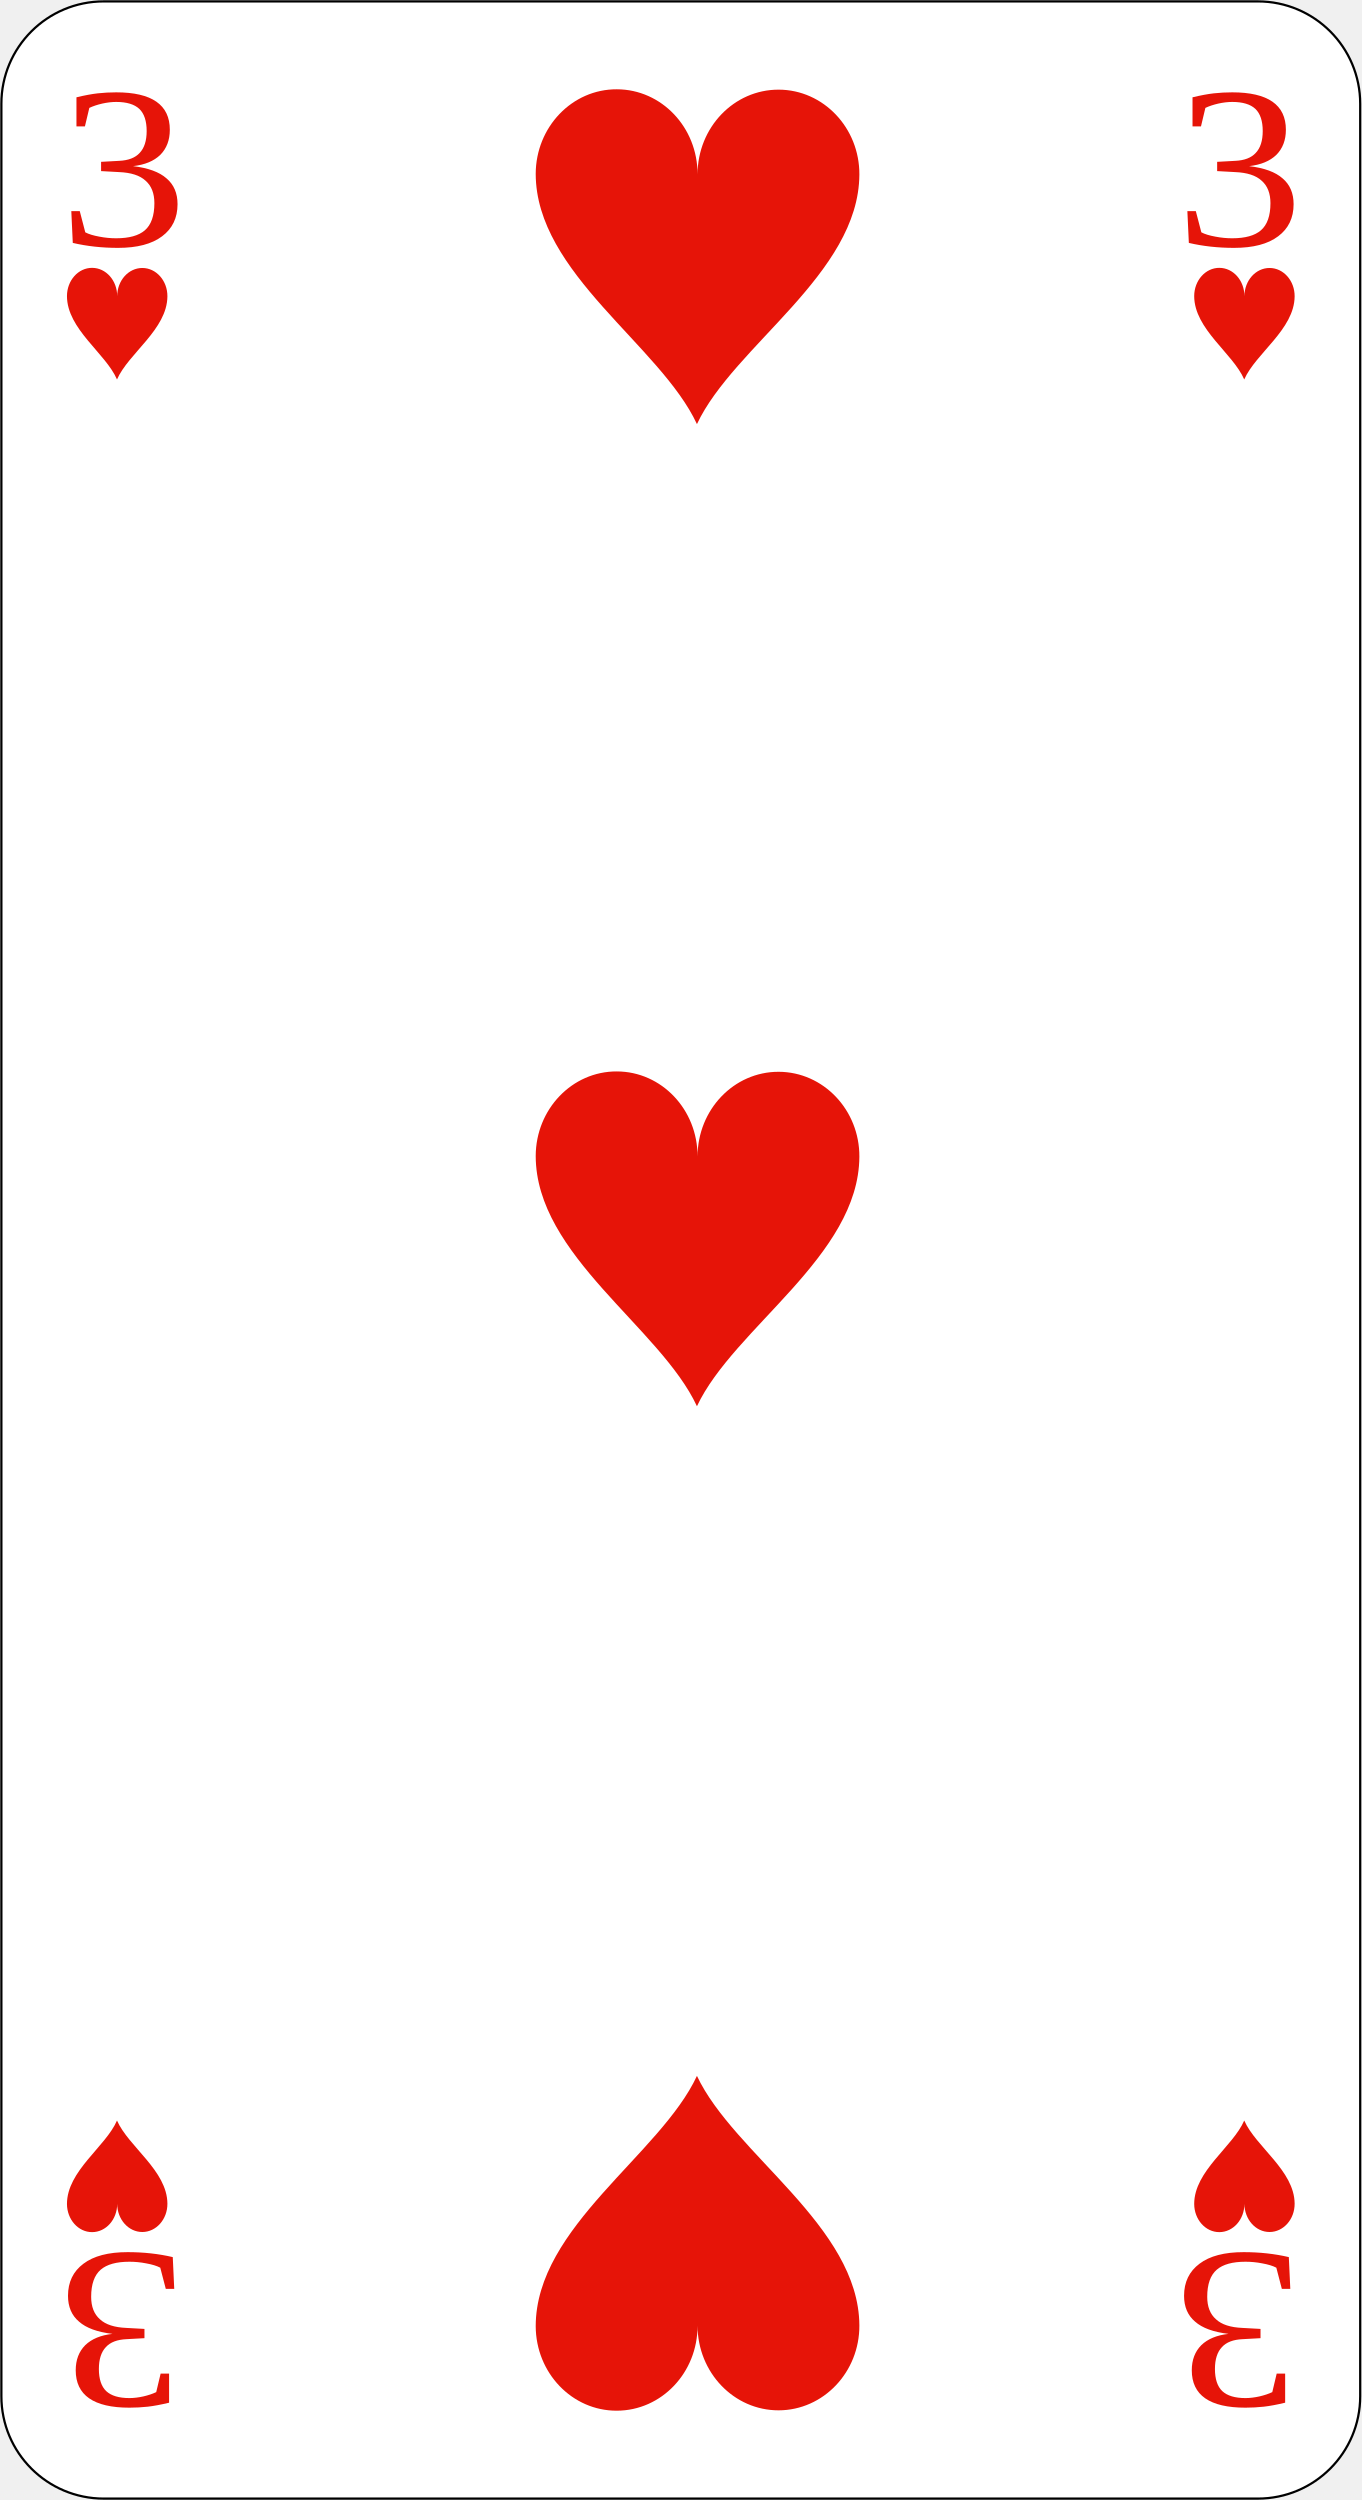
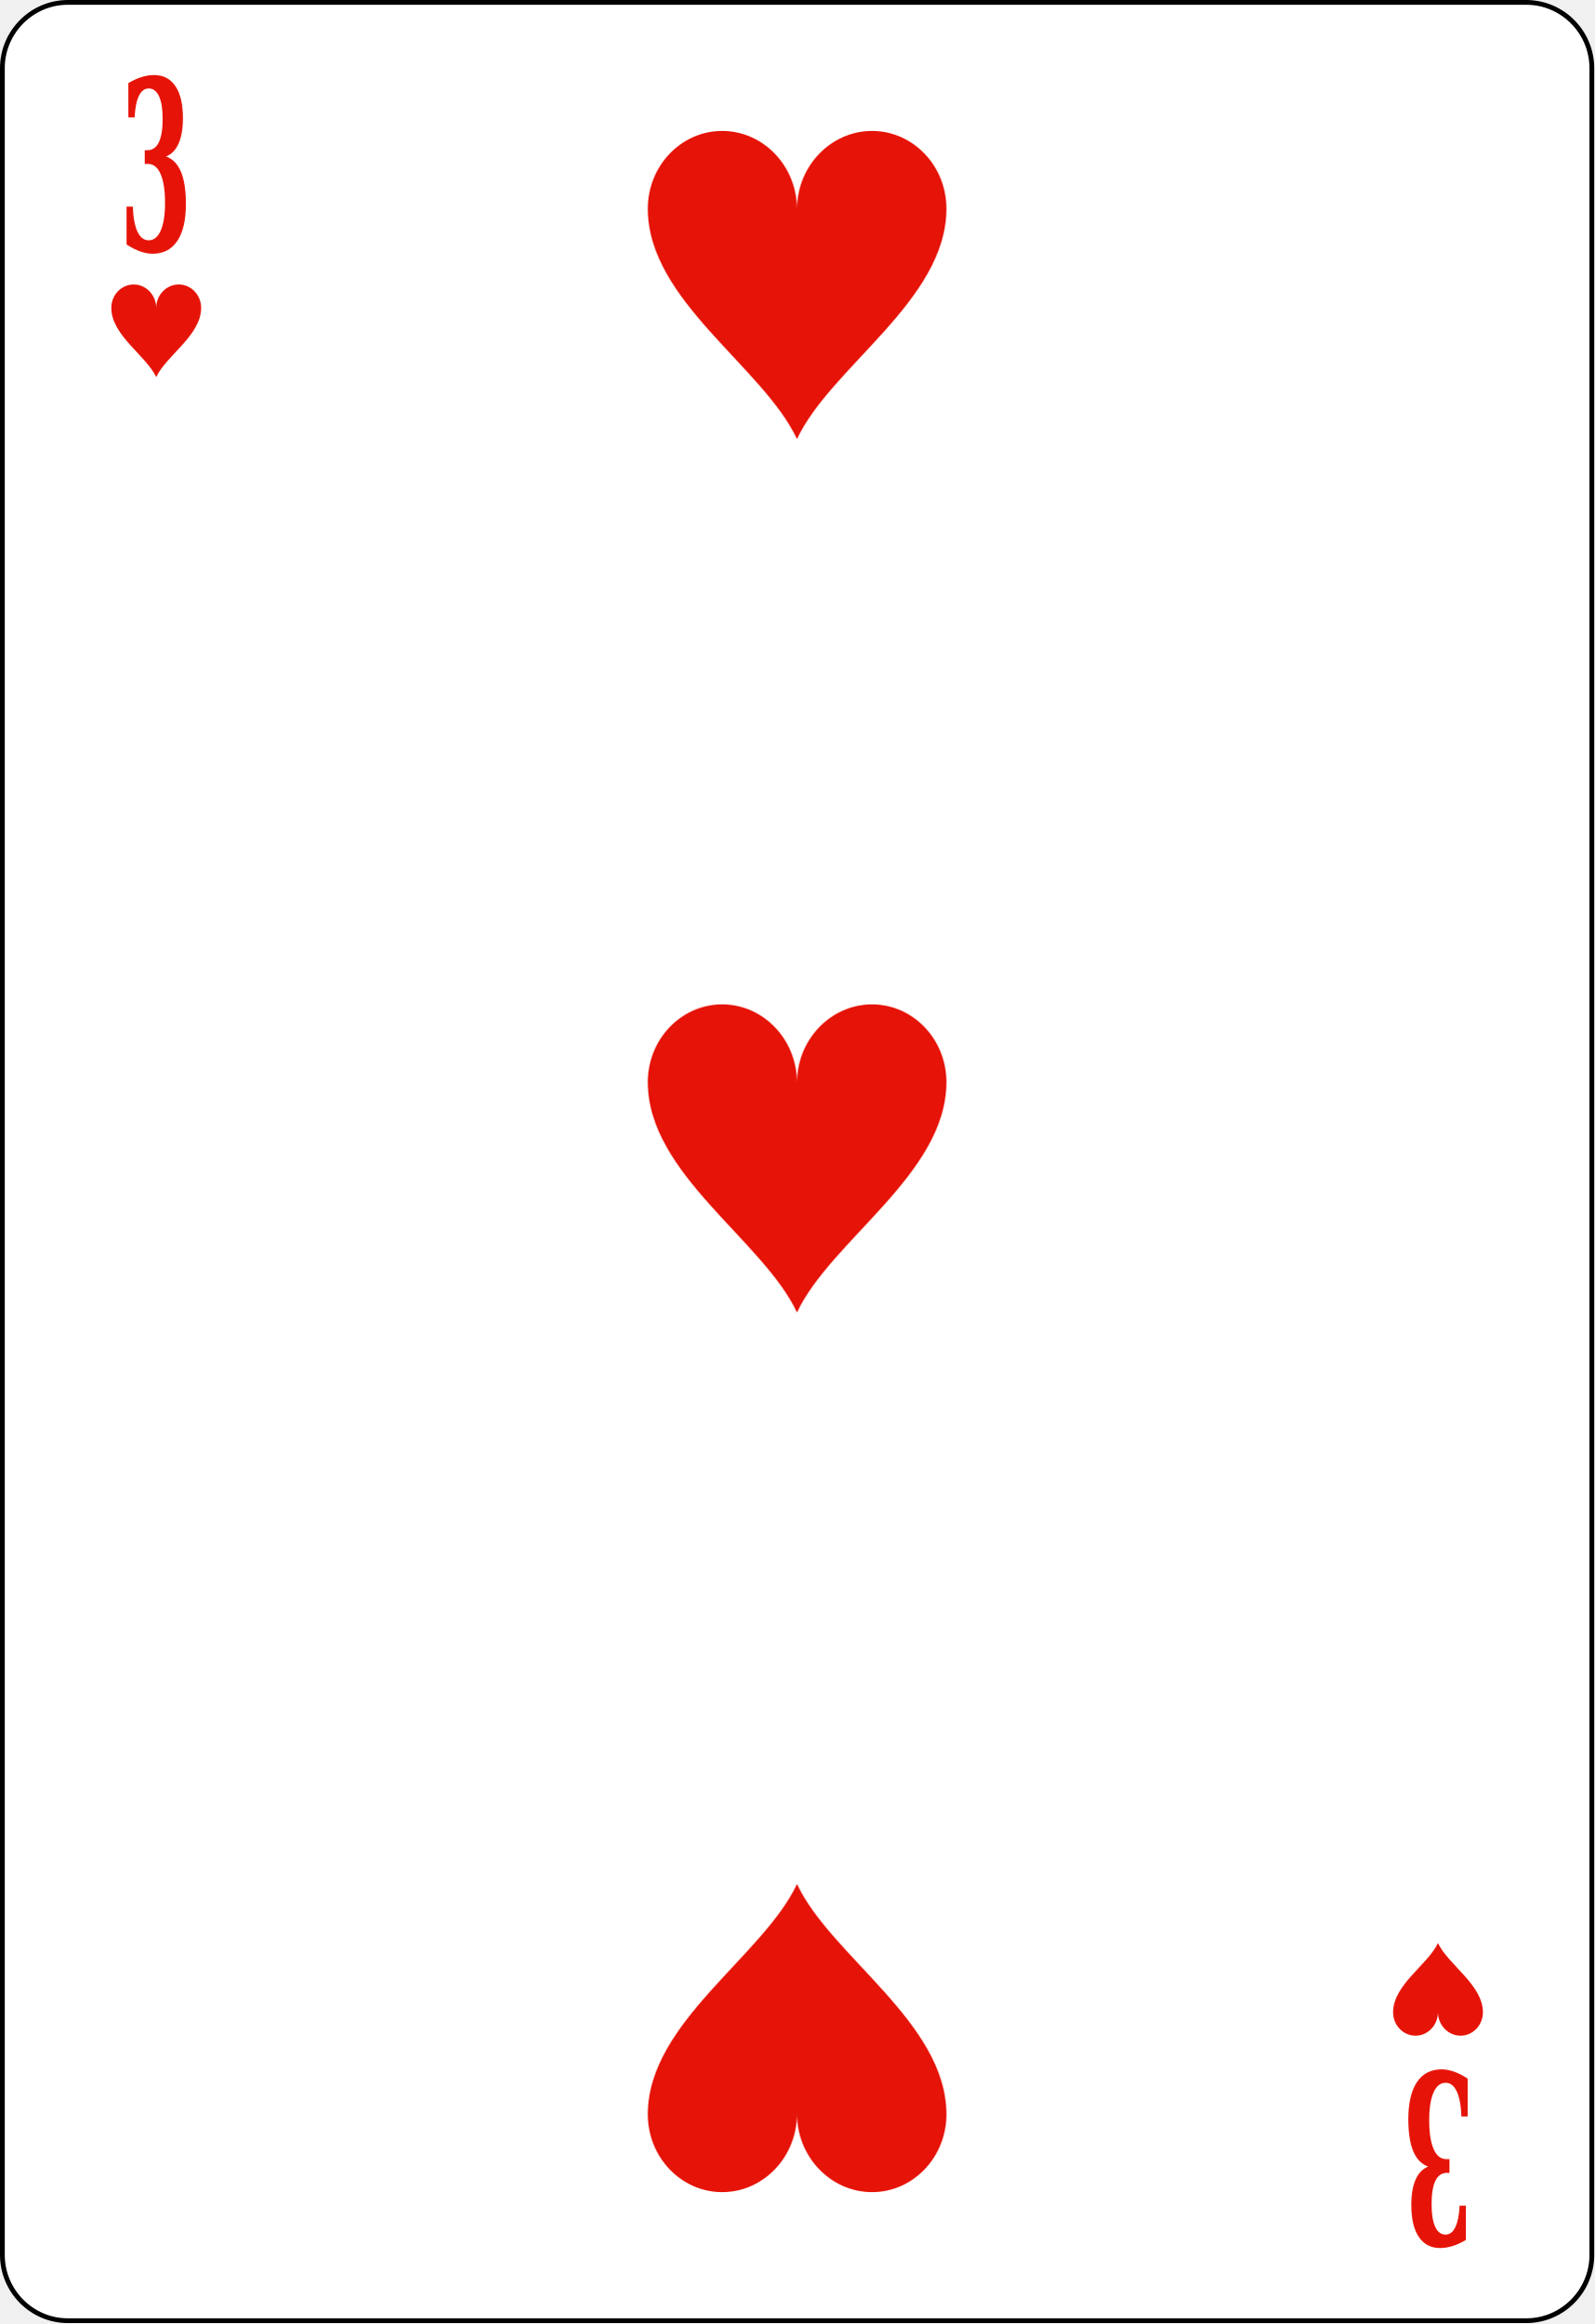
- <svg xmlns="http://www.w3.org/2000/svg" width="61" height="112" id="svg2" version="1.0">
-   <defs id="defs4">
-     </defs>
-   <g id="layer1" transform="translate(0,-940.3623)">
-     <rect style="fill:#ffffff;fill-opacity:1;fill-rule:evenodd;stroke:#000000;stroke-width:0.1;stroke-linecap:butt;stroke-linejoin:round;stroke-miterlimit:79.2;stroke-dasharray:none;stroke-opacity:1" id="rect2160" width="60.875" y="940.425" x="0.062" height="111.875" ry="4.588" />
-     <text xml:space="preserve" style="font-size:11.838px;font-style:normal;font-weight:normal;fill:#e61408;fill-opacity:1;stroke:none;stroke-width:1px;stroke-linecap:butt;stroke-linejoin:miter;stroke-opacity:1;font-family:Bitstream Vera Sans" x="2.516" y="1002.663" id="text7838" transform="scale(1.053923,0.9488356)">
-       <tspan id="tspan7840" x="2.516" y="1002.663" style="font-size:10.917px;fill:#e61408;fill-opacity:1;font-family:Times New Roman">3</tspan>
-     </text>
-     <text transform="scale(1.053923,0.9488356)" id="text7842" y="1002.663" x="49.958" style="font-size:11.838px;font-style:normal;font-weight:normal;fill:#e61408;fill-opacity:1;stroke:none;stroke-width:1px;stroke-linecap:butt;stroke-linejoin:miter;stroke-opacity:1;font-family:Bitstream Vera Sans" xml:space="preserve">
-       <tspan style="font-size:10.917px;fill:#e61408;fill-opacity:1;font-family:Times New Roman" y="1002.663" x="49.958" id="tspan7844">3</tspan>
-     </text>
-     <text xml:space="preserve" style="font-size:11.838px;font-style:normal;font-weight:normal;fill:#e61408;fill-opacity:1;stroke:none;stroke-width:1px;stroke-linecap:butt;stroke-linejoin:miter;stroke-opacity:1;font-family:Bitstream Vera Sans" x="-7.921" y="-1097.516" id="text7846" transform="scale(-1.053923,-0.9488356)">
-       <tspan id="tspan7848" x="-7.921" y="-1097.516" style="font-size:10.917px;fill:#e61408;fill-opacity:1;font-family:Times New Roman">3</tspan>
-     </text>
-     <text transform="scale(-1.053923,-0.9488356)" id="text7850" y="-1097.516" x="-55.363" style="font-size:11.838px;font-style:normal;font-weight:normal;fill:#e61408;fill-opacity:1;stroke:none;stroke-width:1px;stroke-linecap:butt;stroke-linejoin:miter;stroke-opacity:1;font-family:Bitstream Vera Sans" xml:space="preserve">
-       <tspan style="font-size:10.917px;fill:#e61408;fill-opacity:1;font-family:Times New Roman" y="-1097.516" x="-55.363" id="tspan7852">3</tspan>
-     </text>
-     <g transform="matrix(0.1442539,0,0,0.1547939,-7.071288,950.234)" id="g2612" style="fill:#e61408;fill-rule:nonzero;stroke:#000000;stroke-miterlimit:4">
-       <path style="stroke:none" d="M 69.817,21.907 C 69.831,31.487 81.84,38.464 85.356,46.05 C 88.903,38.482 100.948,31.568 101.01,21.987 C 101.037,17.47 97.54,13.793 93.231,13.784 C 88.924,13.775 85.426,17.425 85.414,21.952 C 85.426,17.425 81.943,13.757 77.636,13.749 C 73.328,13.73 69.831,17.389 69.817,21.907 L 69.817,21.907 z" id="path2614" />
-     </g>
-     <g style="fill:#e61408;fill-rule:nonzero;stroke:#000000;stroke-miterlimit:4" id="g2616" transform="matrix(0.1442539,0,0,0.1547939,43.42857,950.234)">
-       <path id="path2618" d="M 69.817,21.907 C 69.831,31.487 81.84,38.464 85.356,46.05 C 88.903,38.482 100.948,31.568 101.01,21.987 C 101.037,17.47 97.54,13.793 93.231,13.784 C 88.924,13.775 85.426,17.425 85.414,21.952 C 85.426,17.425 81.943,13.757 77.636,13.749 C 73.328,13.73 69.831,17.389 69.817,21.907 L 69.817,21.907 z" style="stroke:none" />
-     </g>
-     <g style="fill:#e61408;fill-rule:nonzero;stroke:#000000;stroke-miterlimit:4" id="g2620" transform="matrix(0.1442539,0,0,-0.1547939,-7.071288,1042.49)">
-       <path id="path2622" d="M 69.817,21.907 C 69.831,31.487 81.84,38.464 85.356,46.05 C 88.903,38.482 100.948,31.568 101.01,21.987 C 101.037,17.47 97.54,13.793 93.231,13.784 C 88.924,13.775 85.426,17.425 85.414,21.952 C 85.426,17.425 81.943,13.757 77.636,13.749 C 73.328,13.73 69.831,17.389 69.817,21.907 L 69.817,21.907 z" style="stroke:none" />
-     </g>
-     <g transform="matrix(0.1442539,0,0,-0.1547939,43.42857,1042.49)" id="g2624" style="fill:#e61408;fill-rule:nonzero;stroke:#000000;stroke-miterlimit:4">
-       <path style="stroke:none" d="M 69.817,21.907 C 69.831,31.487 81.84,38.464 85.356,46.05 C 88.903,38.482 100.948,31.568 101.01,21.987 C 101.037,17.47 97.54,13.793 93.231,13.784 C 88.924,13.775 85.426,17.425 85.414,21.952 C 85.426,17.425 81.943,13.757 77.636,13.749 C 73.328,13.73 69.831,17.389 69.817,21.907 L 69.817,21.907 z" id="path2626" />
-     </g>
-     <g transform="matrix(0.4648477,0,0,0.4643697,-8.454452,937.9778)" id="g2628" style="fill:#e61408;fill-rule:nonzero;stroke:#000000;stroke-miterlimit:4">
-       <path style="stroke:none" d="M 69.817,21.907 C 69.831,31.487 81.84,38.464 85.356,46.05 C 88.903,38.482 100.948,31.568 101.01,21.987 C 101.037,17.47 97.54,13.793 93.231,13.784 C 88.924,13.775 85.426,17.425 85.414,21.952 C 85.426,17.425 81.943,13.757 77.636,13.749 C 73.328,13.73 69.831,17.389 69.817,21.907 L 69.817,21.907 z" id="path2630" />
-     </g>
-     <g style="fill:#e61408;fill-rule:nonzero;stroke:#000000;stroke-miterlimit:4" id="g2726" transform="matrix(0.4648477,0,0,-0.4643697,-8.454452,1054.746)">
-       <path id="path2728" d="M 69.817,21.907 C 69.831,31.487 81.84,38.464 85.356,46.05 C 88.903,38.482 100.948,31.568 101.01,21.987 C 101.037,17.47 97.54,13.793 93.231,13.784 C 88.924,13.775 85.426,17.425 85.414,21.952 C 85.426,17.425 81.943,13.757 77.636,13.749 C 73.328,13.73 69.831,17.389 69.817,21.907 L 69.817,21.907 z" style="stroke:none" />
-     </g>
-     <g style="fill:#e61408;fill-rule:nonzero;stroke:#000000;stroke-miterlimit:4" id="g2876" transform="matrix(0.4648477,0,0,0.4643697,-8.454452,981.9778)">
-       <path id="path2878" d="M 69.817,21.907 C 69.831,31.487 81.84,38.464 85.356,46.05 C 88.903,38.482 100.948,31.568 101.01,21.987 C 101.037,17.47 97.54,13.793 93.231,13.784 C 88.924,13.775 85.426,17.425 85.414,21.952 C 85.426,17.425 81.943,13.757 77.636,13.749 C 73.328,13.73 69.831,17.389 69.817,21.907 L 69.817,21.907 z" style="stroke:none" />
-     </g>
+ <svg xmlns="http://www.w3.org/2000/svg" xmlns:xlink="http://www.w3.org/1999/xlink" width="208" height="303" viewBox="0 0 167.086 242.667" xml:space="preserve" id="svg2" version="1.0">
+   <defs id="defs88" />
+   <path id="path5" d="M 166.836,235.893 C 166.836,239.685 163.75,242.784 159.966,242.784 L 7.111,242.784 C 3.336,242.784 0.25,239.685 0.25,235.893 L 0.25,6.775 C 0.25,2.988 3.336,-0.116 7.111,-0.116 L 159.966,-0.116 C 163.75,-0.116 166.836,2.988 166.836,6.775 L 166.836,235.893 L 166.836,235.893 z " style="fill:#ffffff;fill-rule:nonzero;stroke:#000000;stroke-width:0.5;stroke-miterlimit:4" />
+   <g style="fill-rule:nonzero;stroke:#000000;stroke-miterlimit:4;fill:#e61408;fill-opacity:1" id="g2714" transform="translate(1.531131,3.8086e-2)">
+     <path style="stroke:none;fill:#e61408;fill-opacity:1" d="M 11.919,8.302 C 12.396,8.021 12.858,7.81 13.306,7.669 C 13.754,7.528 14.189,7.458 14.609,7.458 C 15.586,7.458 16.335,7.848 16.856,8.626 C 17.377,9.405 17.638,10.521 17.638,11.973 C 17.638,13.062 17.489,13.946 17.19,14.624 C 16.892,15.302 16.453,15.758 15.872,15.992 C 16.569,16.241 17.089,16.776 17.434,17.597 C 17.778,18.417 17.951,19.54 17.951,20.963 C 17.951,22.645 17.652,23.935 17.055,24.832 C 16.458,25.729 15.595,26.177 14.466,26.177 C 14.046,26.177 13.609,26.096 13.153,25.935 C 12.697,25.773 12.223,25.531 11.732,25.208 L 11.732,21.239 L 12.388,21.239 C 12.428,22.388 12.59,23.264 12.874,23.867 C 13.157,24.469 13.549,24.771 14.051,24.771 C 14.593,24.771 15.014,24.43 15.314,23.75 C 15.613,23.069 15.763,22.104 15.763,20.855 C 15.763,19.55 15.609,18.543 15.301,17.834 C 14.994,17.125 14.556,16.771 13.989,16.771 L 13.638,16.771 L 13.638,15.333 L 13.917,15.333 C 14.449,15.333 14.847,15.058 15.114,14.508 C 15.379,13.958 15.513,13.137 15.513,12.044 C 15.513,11.017 15.387,10.229 15.135,9.684 C 14.883,9.138 14.521,8.864 14.05,8.864 C 13.62,8.864 13.278,9.123 13.026,9.64 C 12.774,10.158 12.625,10.909 12.576,11.896 L 11.919,11.896 L 11.919,8.302 L 11.919,8.302 z " id="path2716" />
  </g>
+   <g style="fill-rule:nonzero;stroke:#000000;stroke-miterlimit:4;fill:#e61408;fill-opacity:1" id="g2718" transform="translate(-0.7440149,0.3828162)">
+     <path style="stroke:none;fill:#e61408;fill-opacity:1" d="M 154.38,233.945 C 153.903,234.226 153.44,234.437 152.993,234.578 C 152.544,234.718 152.11,234.789 151.69,234.789 C 150.712,234.789 149.964,234.4 149.442,233.621 C 148.921,232.842 148.661,231.726 148.661,230.274 C 148.661,229.185 148.81,228.3 149.108,227.623 C 149.407,226.945 149.847,226.49 150.427,226.255 C 149.729,226.005 149.21,225.47 148.864,224.65 C 148.521,223.83 148.349,222.708 148.349,221.284 C 148.349,219.602 148.647,218.312 149.243,217.416 C 149.841,216.519 150.704,216.07 151.833,216.07 C 152.253,216.07 152.69,216.152 153.146,216.312 C 153.603,216.474 154.075,216.716 154.567,217.039 L 154.567,221.007 L 153.911,221.007 C 153.87,219.859 153.708,218.983 153.425,218.38 C 153.142,217.778 152.749,217.476 152.247,217.476 C 151.706,217.476 151.284,217.817 150.985,218.498 C 150.687,219.178 150.536,220.143 150.536,221.392 C 150.536,222.697 150.69,223.705 150.997,224.414 C 151.306,225.123 151.743,225.476 152.31,225.476 L 152.661,225.476 L 152.661,226.914 L 152.382,226.914 C 151.851,226.914 151.452,227.189 151.185,227.74 C 150.919,228.289 150.786,229.111 150.786,230.203 C 150.786,231.23 150.911,232.017 151.163,232.564 C 151.415,233.109 151.778,233.382 152.249,233.382 C 152.679,233.382 153.021,233.125 153.272,232.607 C 153.524,232.089 153.675,231.337 153.724,230.351 L 154.38,230.351 L 154.38,233.945 L 154.38,233.945 z " id="path2720" />
+   </g>
+   <path style="fill:#e61408;fill-rule:nonzero;stroke:none;stroke-miterlimit:4" d="M 75.673,13.352 C 71.366,13.361 67.863,17.043 67.891,21.561 C 67.952,31.14 79.984,38.068 83.531,45.635 C 87.078,38.068 99.135,31.14 99.195,21.561 C 99.224,17.043 95.721,13.361 91.413,13.352 C 87.105,13.343 83.543,17.009 83.531,21.536 C 83.518,17.009 79.981,13.343 75.673,13.352 z " id="path2170" />
+   <path id="path2225" d="M 14.006,29.437 C 12.711,29.44 11.658,30.547 11.666,31.906 C 11.684,34.786 15.302,36.869 16.369,39.144 C 17.435,36.869 21.061,34.786 21.079,31.906 C 21.087,30.547 20.034,29.44 18.739,29.437 C 17.444,29.435 16.372,30.537 16.369,31.898 C 16.365,30.537 15.301,29.435 14.006,29.437 z " style="fill:#e61408;fill-rule:nonzero;stroke:none;stroke-miterlimit:4" />
+   <use x="0" y="0" xlink:href="#path2225" id="use2231" transform="matrix(1,0,0,-1,134.3416,242.3621)" width="167.086" height="242.667" />
+   <use x="0" y="0" xlink:href="#path2170" id="use2194" transform="translate(-1.9878345e-6,91.51389)" width="167.086" height="242.667" />
+   <use x="0" y="0" xlink:href="#path2170" id="use2198" transform="matrix(1,0,0,-1,-1.2165602e-8,242.6675)" width="167.086" height="242.667" />
</svg>
